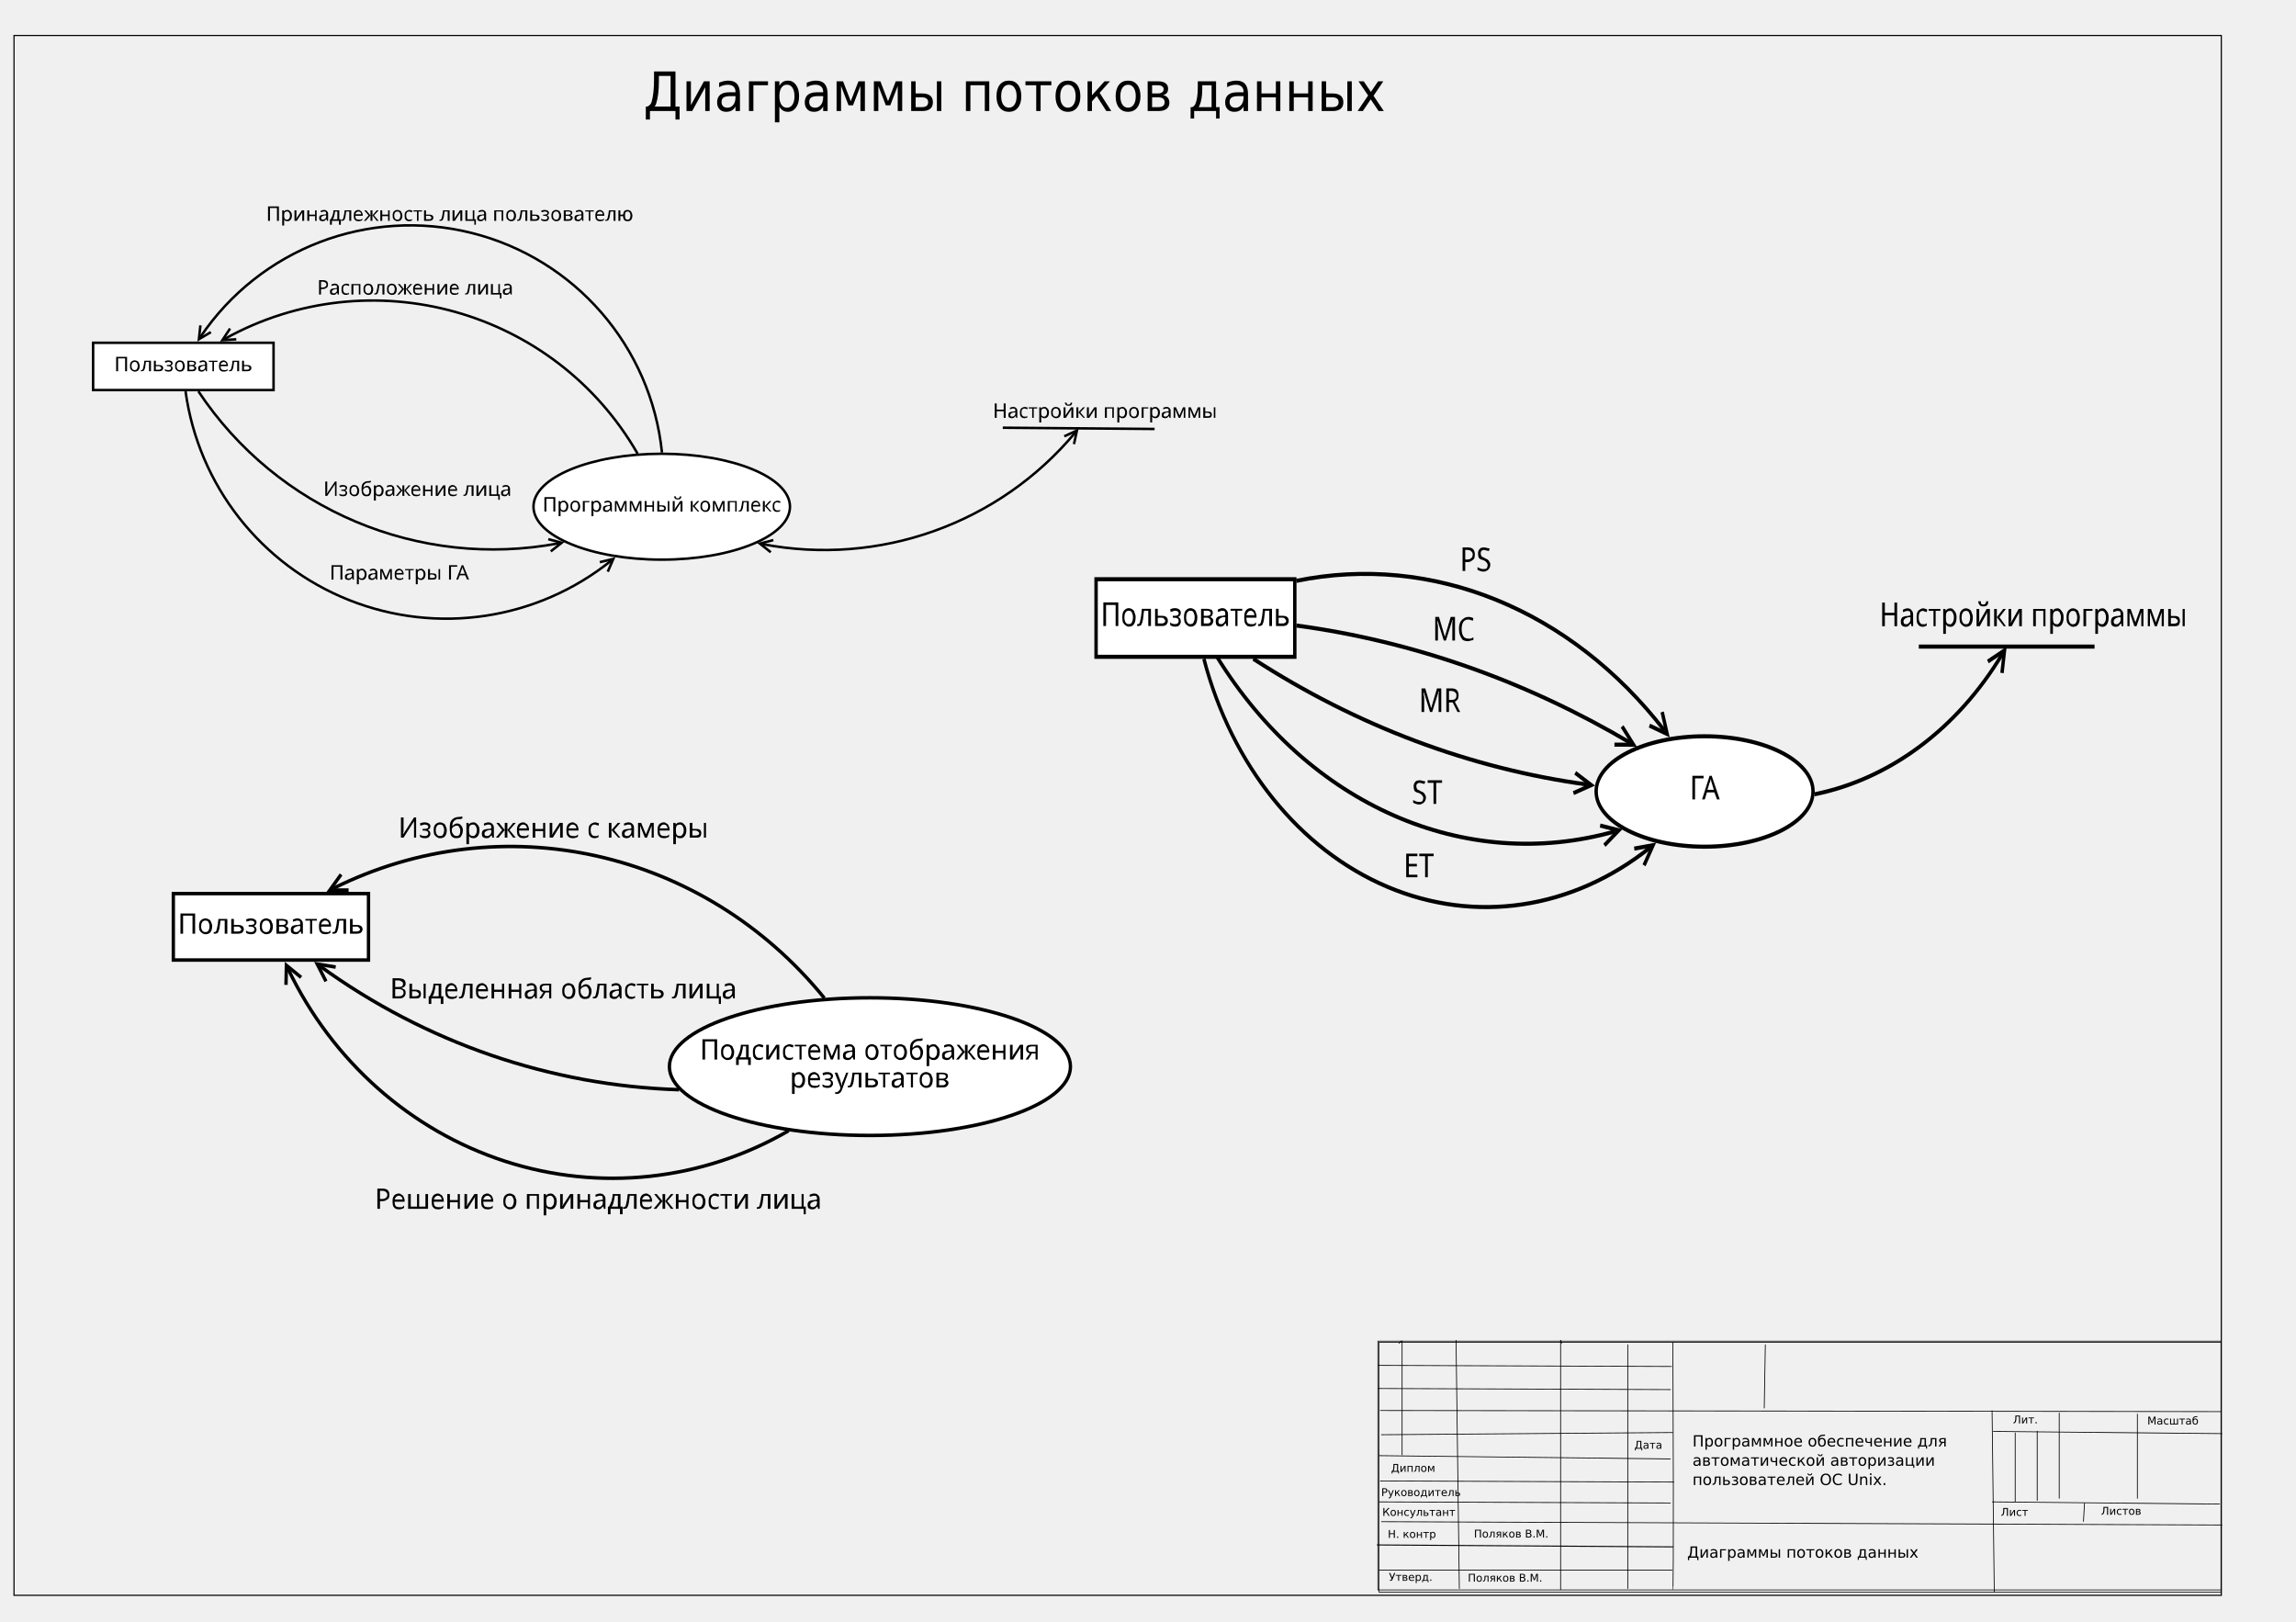
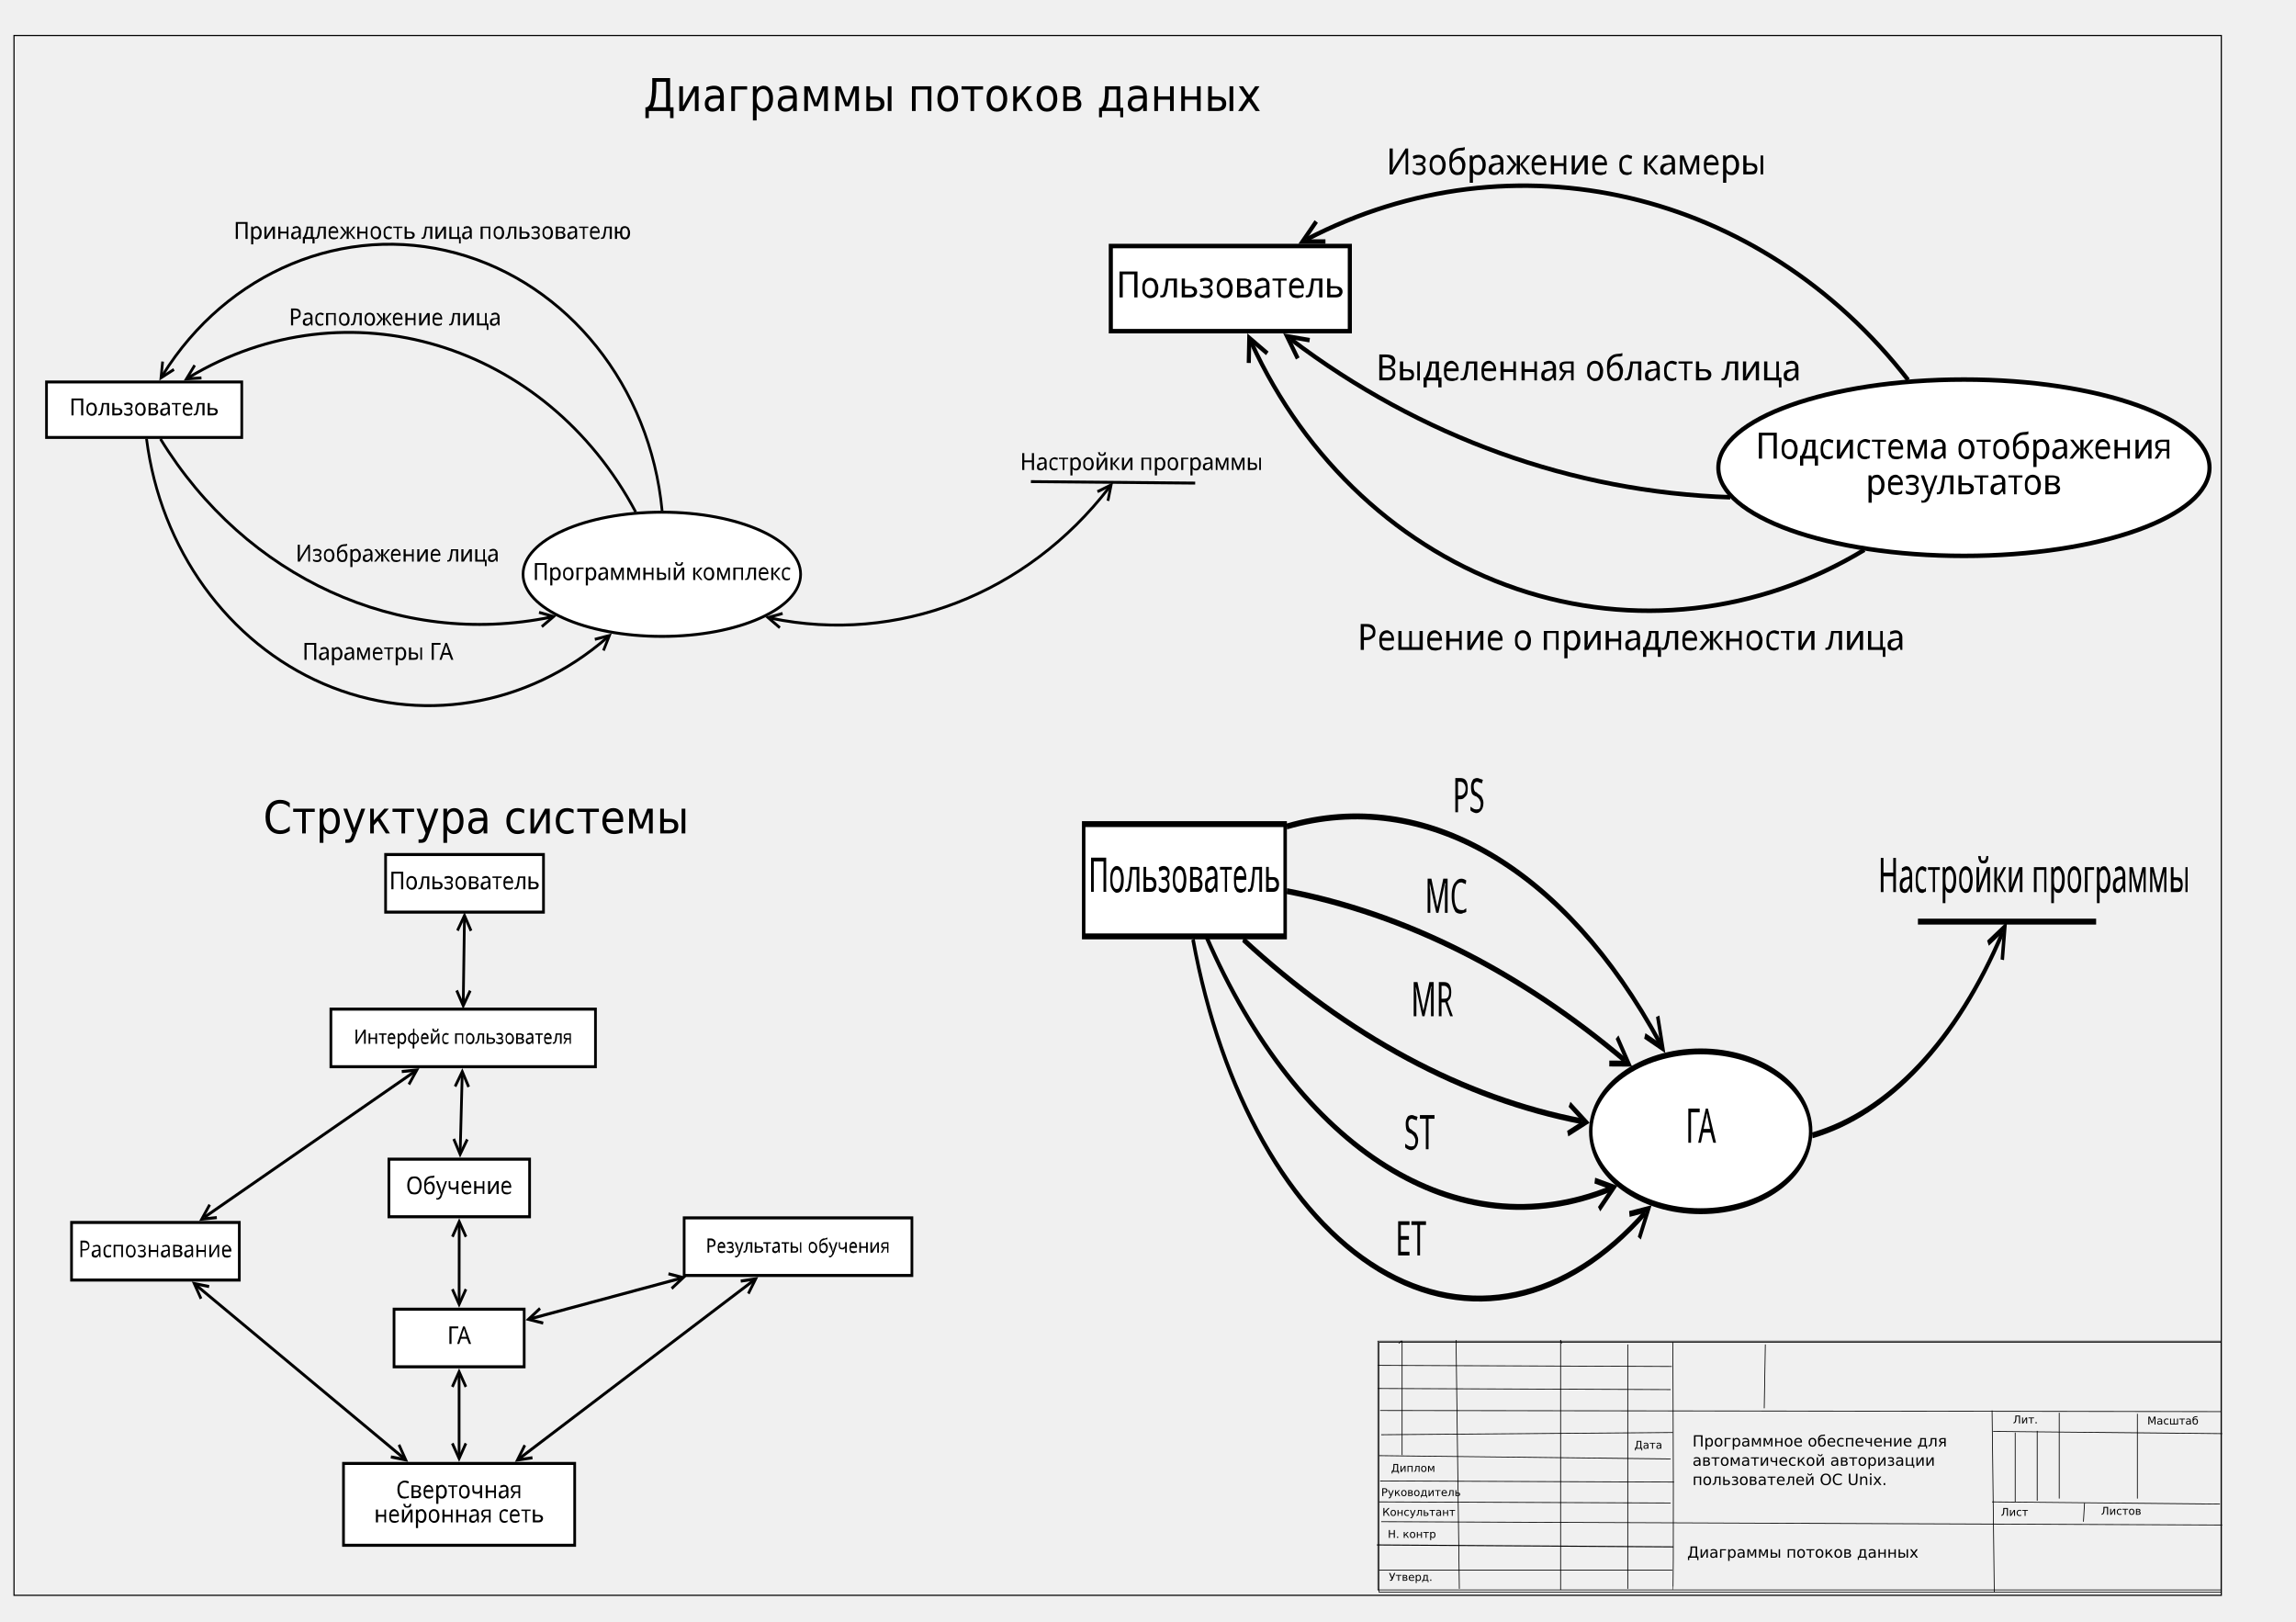
<svg xmlns="http://www.w3.org/2000/svg" width="2979.921" height="2104.724" id="svg4636" version="1.1">
  <defs id="defs4638">
    </defs>
  <g id="layer1" transform="translate(0,1052.362)">
    <text xml:space="preserve" style="font-size:67.255px;font-style:normal;font-weight:normal;fill:#000000;fill-opacity:1;stroke:none;font-family:Bitstream Vera Sans" x="875.235" y="-866.557" id="text7745" transform="scale(0.9540775,1.048133)">
-       <tspan id="tspan7747" x="875.235" y="-866.557">Диаграммы потоков данных</tspan>
+       <tspan id="tspan7747" x="875.235" y="-866.557" style="font-size:56">Диаграммы потоков данных</tspan>
    </text>
    <g id="g3069">
      <rect style="fill:none;stroke:#000000;stroke-width:1.5;stroke-miterlimit:4;stroke-dasharray:none;stroke-opacity:1" y="-1006.329" x="18.183" height="2024.346" width="2864.793" id="rect3474" />
      <g transform="translate(0,-4.04061)" id="g2985">
        <path style="fill:none;stroke:#000000;stroke-width:1px;stroke-linecap:butt;stroke-linejoin:miter;stroke-opacity:1;display:inline" d="M 2171.187,693.658 C 2172.616,1015.086 2171.187,1015.086 2171.187,1015.086" id="path4897" />
        <path style="fill:none;stroke:#000000;stroke-width:1px;stroke-linecap:butt;stroke-linejoin:miter;stroke-opacity:1;display:inline" d="M 2882.616,783.658 L 1791.187,782.229" id="path4899" />
        <path style="fill:none;stroke:#000000;stroke-width:1px;stroke-linecap:butt;stroke-linejoin:miter;stroke-opacity:1;display:inline" d="M 1792.616,813.658 L 2171.187,810.801" id="path4901" />
        <path style="fill:none;stroke:#000000;stroke-width:1px;stroke-linecap:butt;stroke-linejoin:miter;stroke-opacity:1;display:inline" d="M 2884.044,930.801 L 1792.616,926.515" id="path4903" />
        <path style="fill:none;stroke:#000000;stroke-width:1.334px;stroke-linecap:butt;stroke-linejoin:miter;stroke-opacity:1;display:inline" d="M 1787.069,956.682 L 2171.734,959.205" id="path4905" />
        <path style="fill:none;stroke:#000000;stroke-width:0.994px;stroke-linecap:butt;stroke-linejoin:miter;stroke-opacity:1;display:inline" d="M 2170.479,989.372 L 1789.752,989.372" id="path4907" />
        <path style="fill:none;stroke:#000000;stroke-width:1px;stroke-linecap:butt;stroke-linejoin:miter;stroke-opacity:1;display:inline" d="M 1788.33,753.658 L 2168.33,755.086" id="path4909" />
        <path style="fill:none;stroke:#000000;stroke-width:1px;stroke-linecap:butt;stroke-linejoin:miter;stroke-opacity:1;display:inline" d="M 2169.758,725.086 L 1788.33,723.658" id="path4911" />
        <path style="fill:none;stroke:#000000;stroke-width:1px;stroke-linecap:butt;stroke-linejoin:miter;stroke-opacity:1;display:inline" d="M 2672.616,785.086 L 2672.616,896.515" id="path4913" />
        <path style="fill:none;stroke:#000000;stroke-width:1px;stroke-linecap:butt;stroke-linejoin:miter;stroke-opacity:1;display:inline" d="M 2774.044,786.515 L 2774.044,896.515" id="path4915" />
        <path style="fill:none;stroke:#000000;stroke-width:1px;stroke-linecap:butt;stroke-linejoin:miter;stroke-opacity:1;display:inline" d="M 2881.187,903.658 L 2585.473,900.801" id="path4917" />
        <path style="fill:none;stroke:#000000;stroke-width:1px;stroke-linecap:butt;stroke-linejoin:miter;stroke-opacity:1;display:inline" d="M 2588.33,1017.943 L 2585.473,782.229" id="path4919" />
        <path style="fill:none;stroke:#000000;stroke-width:1px;stroke-linecap:butt;stroke-linejoin:miter;stroke-opacity:1;display:inline" d="M 2112.616,1013.658 L 2112.616,696.515" id="path4921" />
        <path style="fill:none;stroke:#000000;stroke-width:1px;stroke-linecap:butt;stroke-linejoin:miter;stroke-opacity:1;display:inline" d="M 2025.473,1015.086 L 2025.473,690.801 L 2026.901,695.086" id="path4923" />
        <path style="fill:none;stroke:#000000;stroke-width:1px;stroke-linecap:butt;stroke-linejoin:miter;stroke-opacity:1;display:inline" d="M 1894.044,1013.658 L 1889.758,690.801" id="path4925" />
        <path style="fill:none;stroke:#000000;stroke-width:1.007px;stroke-linecap:butt;stroke-linejoin:miter;stroke-opacity:1;display:inline" d="M 1819.755,840.083 L 1819.755,692.232 L 1818.329,692.232 L 1815.476,695.131" id="path4927" />
        <path style="fill:none;stroke:#000000;stroke-width:1px;stroke-linecap:butt;stroke-linejoin:miter;stroke-opacity:1;display:inline" d="M 2291.187,696.515 L 2289.758,779.372" id="path4929" />
        <path style="fill:none;stroke:#000000;stroke-width:1px;stroke-linecap:butt;stroke-linejoin:miter;stroke-opacity:1;display:inline" d="M 2586.901,809.372 L 2884.044,812.229" id="path4931" />
        <path style="fill:none;stroke:#000000;stroke-width:1.029px;stroke-linecap:butt;stroke-linejoin:miter;stroke-opacity:1;display:inline" d="M 2644.044,808.636 L 2644.044,899.343" id="path4933" />
        <path style="fill:none;stroke:#000000;stroke-width:1px;stroke-linecap:butt;stroke-linejoin:miter;stroke-opacity:1;display:inline" d="M 2615.473,810.801 L 2615.473,899.372 L 2615.473,899.372 L 2615.473,900.801" id="path4935" />
        <path style="fill:none;stroke:#000000;stroke-width:1px;stroke-linecap:butt;stroke-linejoin:miter;stroke-opacity:1;display:inline" d="M 2168.33,845.086 L 1789.758,840.801" id="path4937" />
        <path style="fill:none;stroke:#000000;stroke-width:1px;stroke-linecap:butt;stroke-linejoin:miter;stroke-opacity:1;display:inline" d="M 1791.187,873.658 L 2172.616,875.086" id="path4939" />
        <path style="fill:none;stroke:#000000;stroke-width:1px;stroke-linecap:butt;stroke-linejoin:miter;stroke-opacity:1;display:inline" d="M 2168.33,902.229 L 1789.758,900.801" id="path4941" />
        <path style="fill:none;stroke:#000000;stroke-width:1px;stroke-linecap:butt;stroke-linejoin:miter;stroke-opacity:1;display:inline" d="M 2705.473,902.229 L 2704.044,926.515" id="path4943" />
        <rect style="opacity:0.919;fill:none;stroke:#000000;stroke-width:1;stroke-linejoin:round;stroke-miterlimit:4;stroke-dasharray:none;stroke-dashoffset:0;stroke-opacity:1;display:inline" id="rect2432" width="1092.857" height="324.286" x="1789.758" y="693.658" />
        <rect style="opacity:0.919;fill:none;stroke:#000000;stroke-width:1;stroke-linejoin:miter;stroke-miterlimit:4;stroke-dasharray:none;stroke-dashoffset:0;stroke-opacity:1;display:inline" id="rect4945" width="1094.286" height="322.857" x="1788.33" y="692.229" />
        <flowRoot xml:space="preserve" id="flowRoot5011" style="font-size:40px;font-style:normal;font-weight:normal;fill:#000000;fill-opacity:1;stroke:none;font-family:Bitstream Vera Sans" transform="translate(1804.044,522.0099)">
          <flowRegion id="flowRegion5013">
            <rect id="rect5015" width="277.143" height="112.857" x="628.571" y="192.666" />
          </flowRegion>
          <flowPara id="flowPara5017" style="font-size:26px">Дипломный проект</flowPara>
        </flowRoot>
        <flowRoot xml:space="preserve" id="flowRoot5019" style="font-size:25px;font-style:normal;font-weight:normal;fill:#000000;fill-opacity:1;stroke:none;font-family:Bitstream Vera Sans" transform="translate(1804.044,522.0099)">
          <flowRegion id="flowRegion5021">
            <rect id="rect5023" width="101.429" height="50" x="377.143" y="188.38" style="font-size:25px" />
          </flowRegion>
          <flowPara id="flowPara5025" style="font-size:20px">ПО ВТ и АС</flowPara>
        </flowRoot>
        <flowRoot xml:space="preserve" id="flowRoot5029" style="font-size:40px;font-style:normal;font-weight:normal;fill:#000000;fill-opacity:1;stroke:none;font-family:Bitstream Vera Sans" transform="translate(2048.33,279.1527)">
          <flowRegion id="flowRegion5031">
            <rect id="rect5033" width="88.571" height="58.571" x="-218.571" y="536.952" />
          </flowRegion>
          <flowPara id="flowPara5035" style="font-size:14px">Лист</flowPara>
        </flowRoot>
        <flowRoot xml:space="preserve" id="flowRoot5045" style="font-size:40px;font-style:normal;font-weight:normal;fill:#000000;fill-opacity:1;stroke:none;font-family:Bitstream Vera Sans" transform="translate(2158.33,320.5813)">
          <flowRegion id="flowRegion5047">
            <rect id="rect5049" width="142.857" height="61.429" x="-261.429" y="496.952" />
          </flowRegion>
          <flowPara id="flowPara5051" style="font-size:14px">№ документа</flowPara>
        </flowRoot>
        <flowRoot xml:space="preserve" id="flowRoot5095" style="font-size:14px;font-style:normal;font-weight:normal;fill:#000000;fill-opacity:1;stroke:none;font-family:Bitstream Vera Sans" transform="translate(2234.044,256.2956)">
          <flowRegion id="flowRegion5097">
            <rect id="rect5099" width="75.714" height="27.143" x="-201.429" y="564.094" style="font-size:14px" />
          </flowRegion>
          <flowPara id="flowPara5101">Подпись</flowPara>
        </flowRoot>
        <text xml:space="preserve" style="font-size:40px;font-style:normal;font-weight:normal;fill:#000000;fill-opacity:1;stroke:none;font-family:Bitstream Vera Sans" x="2121.187" y="831.819" id="text5103">
          <tspan id="tspan5105" x="2121.187" y="831.819" style="font-size:14px">Дата</tspan>
        </text>
        <text xml:space="preserve" style="font-size:40px;font-style:normal;font-weight:normal;fill:#000000;fill-opacity:1;stroke:none;font-family:Bitstream Vera Sans" x="1805.473" y="861.819" id="text5107">
          <tspan id="tspan5109" x="1805.473" y="861.819" style="font-size:14px">Диплом</tspan>
        </text>
        <text xml:space="preserve" style="font-size:40px;font-style:normal;font-weight:normal;fill:#000000;fill-opacity:1;stroke:none;font-family:Bitstream Vera Sans" x="1792.616" y="893.247" id="text5111">
          <tspan id="tspan5113" x="1792.616" y="893.247" style="font-size:14px">Руководитель</tspan>
        </text>
        <text xml:space="preserve" style="font-size:40px;font-style:normal;font-weight:normal;fill:#000000;fill-opacity:1;stroke:none;font-family:Bitstream Vera Sans" x="1794.044" y="918.962" id="text5115">
          <tspan id="tspan5117" x="1794.044" y="918.962" style="font-size:14px">Консультант</tspan>
        </text>
        <text xml:space="preserve" style="font-size:40px;font-style:normal;font-weight:normal;fill:#000000;fill-opacity:1;stroke:none;font-family:Bitstream Vera Sans" x="1801.187" y="947.533" id="text5119">
          <tspan id="tspan5121" x="1801.187" y="947.533" style="font-size:14px">Н. контр</tspan>
        </text>
        <text xml:space="preserve" style="font-size:40px;font-style:normal;font-weight:normal;fill:#000000;fill-opacity:1;stroke:none;font-family:Bitstream Vera Sans" x="1802.616" y="1003.247" id="text5123">
          <tspan id="tspan5125" x="1802.616" y="1003.247" style="font-size:14px">Утверд.</tspan>
        </text>
        <flowRoot xml:space="preserve" id="flowRoot5127" style="font-size:40px;font-style:normal;font-weight:normal;fill:#000000;fill-opacity:1;stroke:none;font-family:Bitstream Vera Sans" transform="translate(1834.044,532.0099)">
          <flowRegion id="flowRegion5129">
            <rect id="rect5131" width="234.286" height="57.143" x="808.571" y="424.094" />
          </flowRegion>
          <flowPara id="flowPara5133" style="font-size:14px">
            <flowSpan style="font-size:20px" id="flowSpan5137">БГТУ им. </flowSpan>Шухова В.Г.</flowPara>
        </flowRoot>
        <text xml:space="preserve" style="font-size:40px;font-style:normal;font-weight:normal;fill:#000000;fill-opacity:1;stroke:none;font-family:Bitstream Vera Sans" x="2596.901" y="918.961" id="text5141">
          <tspan id="tspan5143" x="2596.901" y="918.961" style="font-size:14px">Лист</tspan>
        </text>
        <text xml:space="preserve" style="font-size:40px;font-style:normal;font-weight:normal;fill:#000000;fill-opacity:1;stroke:none;font-family:Bitstream Vera Sans" x="2726.901" y="917.533" id="text5145">
          <tspan id="tspan5147" x="2726.901" y="917.533" style="font-size:14px">Листов</tspan>
        </text>
        <text xml:space="preserve" style="font-size:40px;font-style:normal;font-weight:normal;fill:#000000;fill-opacity:1;stroke:none;font-family:Bitstream Vera Sans" x="2612.615" y="798.961" id="text5149">
          <tspan id="tspan5151" x="2612.615" y="798.961" style="font-size:14px">Лит.</tspan>
        </text>
        <text xml:space="preserve" style="font-size:40px;font-style:normal;font-weight:normal;fill:#000000;fill-opacity:1;stroke:none;font-family:Bitstream Vera Sans" x="2786.901" y="800.39" id="text5153">
          <tspan id="tspan5155" x="2786.901" y="800.39" style="font-size:14px">Масштаб</tspan>
        </text>
        <text xml:space="preserve" style="font-size:40px;font-style:normal;font-weight:normal;fill:#000000;fill-opacity:1;stroke:none;font-family:Bitstream Vera Sans" x="2189.758" y="973.247" id="text5161">
          <tspan id="tspan5163" x="2189.758" y="973.247" style="font-size:20px">Диаграммы потоков данных</tspan>
        </text>
        <text xml:space="preserve" style="font-size:40px;font-style:normal;font-weight:normal;fill:#000000;fill-opacity:1;stroke:none;font-family:Bitstream Vera Sans" x="1905.048" y="1004.335" id="text5123-3">
-           <tspan id="tspan5125-3" x="1905.048" y="1004.335" style="font-size:14px">Поляков В.М.</tspan>
+           <tspan id="tspan5125-3" x="1905.048" y="1004.335" style="font-size:14px" />
        </text>
        <text xml:space="preserve" style="font-size:40px;font-style:normal;font-weight:normal;fill:#000000;fill-opacity:1;stroke:none;font-family:Bitstream Vera Sans" x="1912.955" y="947.121" id="text5123-3-4">
-           <tspan id="tspan5125-3-8" x="1912.955" y="947.121" style="font-size:14px">Поляков В.М.</tspan>
+           <tspan id="tspan5125-3-8" x="1912.955" y="947.121" style="font-size:14px" />
        </text>
      </g>
    </g>
-     <g id="g3466" transform="matrix(32.30229,0,0,32.30229,-18.06619,-658.773)">
+     <g id="g3466" transform="matrix(34.95543,0,0,37.89492,-89.95117,-616.7855)">
      <ellipse id="ellipse3411" ry="2.127" rx="5.153" cy="8.173" cx="27.147" style="fill:#ffffff;stroke:none" d="m 32.3,8.173 c 0,1.175 -2.307,2.127 -5.153,2.127 -2.846,0 -5.153,-0.952 -5.153,-2.127 0,-1.175 2.307,-2.127 5.153,-2.127 2.846,0 5.153,0.952 5.153,2.127 z" />
      <ellipse id="ellipse3413" ry="2.127" rx="5.153" cy="8.173" cx="27.147" style="fill:none;stroke:#000000;stroke-width:0.1" d="m 32.3,8.173 c 0,1.175 -2.307,2.127 -5.153,2.127 -2.846,0 -5.153,-0.952 -5.153,-2.127 0,-1.175 2.307,-2.127 5.153,-2.127 2.846,0 5.153,0.952 5.153,2.127 z" />
      <text id="text3415" font-weight="400" font-style="normal" font-size="0.80" y="8.368" x="27.147" style="font-size:0.8px;font-style:normal;font-weight:400;text-anchor:middle;fill:#000000;font-family:sans">Программный комплекс</text>
      <rect id="rect3417" height="1.9" width="7.25" y="1.587" x="4.3" style="fill:#ffffff;stroke:none" />
      <rect id="rect3419" height="1.9" width="7.25" y="1.587" x="4.3" style="fill:none;stroke:#000000;stroke-width:0.1" />
      <text id="text3421" font-weight="400" font-style="normal" font-size="0.80" y="2.732" x="7.925" style="font-size:0.8px;font-style:normal;font-weight:400;text-anchor:middle;fill:#000000;font-family:sans">Пользователь</text>
      <path id="path3423" d="M 8.531,3.538 A 14.217,14.217 0 0 0 23.018,9.642" style="fill:none;stroke:#000000;stroke-width:0.1" />
      <polyline id="polyline3425" points="22.689,9.967 23.128,9.621 22.588,9.477 " style="fill:none;stroke:#000000;stroke-width:0.1" />
      <text id="text3427" font-weight="400" font-style="normal" font-size="0.80" y="7.737" x="13.55" style="font-size:0.8px;font-style:normal;font-weight:400;text-anchor:start;fill:#000000;font-family:sans">Изображение лица</text>
      <path id="path3429" d="m 8.014,3.537 a 10.576,10.576 0 0 0 17.101,6.804" style="fill:none;stroke:#000000;stroke-width:0.1" />
      <polyline id="polyline3431" points="24.979,10.784 25.202,10.271 24.658,10.401 " style="fill:none;stroke:#000000;stroke-width:0.1" />
      <text id="text3433" font-weight="400" font-style="normal" font-size="0.80" y="11.1" x="13.8" style="font-size:0.8px;font-style:normal;font-weight:400;text-anchor:start;fill:#000000;font-family:sans">Параметры ГА</text>
      <path id="path3435" d="M 26.176,6.04 A 12.276,12.276 0 0 0 9.593,1.427" style="fill:none;stroke:#000000;stroke-width:0.1" />
      <polyline id="polyline3437" points="9.803,1.015 9.495,1.481 10.053,1.448 " style="fill:none;stroke:#000000;stroke-width:0.1" />
      <text id="text3439" font-weight="400" font-style="normal" font-size="0.80" y="-0.35" x="13.3" style="font-size:0.8px;font-style:normal;font-weight:400;text-anchor:start;fill:#000000;font-family:sans">Расположение лица</text>
      <path id="path3441" d="M 27.157,5.997 A 10.168,10.168 0 0 0 8.614,1.351" style="fill:none;stroke:#000000;stroke-width:0.1" />
      <polyline id="polyline3443" points="8.612,0.888 8.551,1.444 9.032,1.159 " style="fill:none;stroke:#000000;stroke-width:0.1" />
      <line id="line3445" y2="5.05" x2="46.95" y1="5" x1="40.85" style="stroke:#000000;stroke-width:0.1" />
      <path id="path3447" d="M 31.2,9.677 A 13.131,13.131 0 0 0 43.758,5.198" style="fill:none;stroke:#000000;stroke-width:0.1" />
      <polyline id="polyline3449" points="43.711,5.658 43.830,5.112 43.321,5.344 " style="fill:none;stroke:#000000;stroke-width:0.1" />
      <polyline id="polyline3451" points="31.631,9.514 31.091,9.656 31.528,10.003 " style="fill:none;stroke:#000000;stroke-width:0.1" />
      <text id="text3453" font-weight="400" font-style="normal" font-size="0.80" y="4.6" x="40.45" style="font-size:0.8px;font-style:normal;font-weight:400;text-anchor:start;fill:#000000;font-family:sans">Настройки программы</text>
      <text id="text3455" font-weight="400" font-style="normal" font-size="0.80" y="-3.312" x="11.25" style="font-size:0.8px;font-style:normal;font-weight:400;text-anchor:start;fill:#000000;font-family:sans">Принадлежность лица пользователю</text>
    </g>
-     <g id="g3779" transform="matrix(43.50132,0,0,45.38557,-313.9732,-410.071)">
+     <g id="g3779" transform="matrix(53.27646,0,0,58.14439,781.6455,-1395.909)">
      <ellipse id="ellipse3738" ry="1.968" rx="5.983" cy="16.348" cx="33.172" style="fill:#ffffff;stroke:none" d="m 39.155,16.348 c 0,1.087 -2.679,1.968 -5.983,1.968 -3.304,0 -5.983,-0.881 -5.983,-1.968 0,-1.087 2.679,-1.968 5.983,-1.968 3.304,0 5.983,0.881 5.983,1.968 z" />
      <ellipse id="ellipse3740" ry="1.968" rx="5.983" cy="16.348" cx="33.172" style="fill:none;stroke:#000000;stroke-width:0.1" d="m 39.155,16.348 c 0,1.087 -2.679,1.968 -5.983,1.968 -3.304,0 -5.983,-0.881 -5.983,-1.968 0,-1.087 2.679,-1.968 5.983,-1.968 3.304,0 5.983,0.881 5.983,1.968 z" />
      <text id="text3742" font-weight="400" font-style="normal" font-size="0.80" y="16.143" x="33.172" style="font-size:0.8px;font-style:normal;font-weight:400;text-anchor:middle;fill:#000000;font-family:sans">Подсистема отображения</text>
      <text id="text3744" font-weight="400" font-style="normal" font-size="0.80" y="16.943" x="33.172" style="font-size:0.8px;font-style:normal;font-weight:400;text-anchor:middle;fill:#000000;font-family:sans">результатов</text>
      <rect id="rect3746" height="1.9" width="5.823" y="11.4" x="12.389" style="fill:#ffffff;stroke:none" />
      <rect id="rect3748" height="1.9" width="5.823" y="11.4" x="12.389" style="fill:none;stroke:#000000;stroke-width:0.1" />
      <text id="text3750" font-weight="400" font-style="normal" font-size="0.80" y="12.545" x="15.3" style="font-size:0.8px;font-style:normal;font-weight:400;text-anchor:middle;fill:#000000;font-family:sans">Пользователь</text>
      <path id="path3752" d="M 31.813,14.389 A 12.278,12.278 0 0 0 17.16,11.252" style="fill:none;stroke:#000000;stroke-width:0.1" />
      <polyline id="polyline3754" points="17.394,10.853 17.059,11.300 17.618,11.300 " style="fill:none;stroke:#000000;stroke-width:0.1" />
      <text id="text3756" font-weight="400" font-style="normal" font-size="0.80" y="9.8" x="19.1" style="font-size:0.8px;font-style:normal;font-weight:400;text-anchor:start;fill:#000000;font-family:sans">Изображение с камеры</text>
      <path id="path3758" d="m 16.773,13.479 a 19.802,19.802 0 0 0 10.706,3.529" style="fill:none;stroke:#000000;stroke-width:0.1" />
      <polyline id="polyline3760" points="17.233,13.501 16.681,13.415 16.943,13.909 " style="fill:none;stroke:#000000;stroke-width:0.1" />
      <text id="text3762" font-weight="400" font-style="normal" font-size="0.80" y="14.4" x="18.85" style="font-size:0.8px;font-style:normal;font-weight:400;text-anchor:start;fill:#000000;font-family:sans">Выделенная область лица</text>
      <path id="path3764" d="m 15.811,13.551 a 10.824,10.824 0 0 0 14.935,4.631" style="fill:none;stroke:#000000;stroke-width:0.1" />
      <polyline id="polyline3766" points="16.201,13.796 15.762,13.451 15.750,14.010 " style="fill:none;stroke:#000000;stroke-width:0.1" />
      <text id="text3768" font-weight="400" font-style="normal" font-size="0.80" y="20.413" x="18.4" style="font-size:0.8px;font-style:normal;font-weight:400;text-anchor:start;fill:#000000;font-family:sans">Решение о принадлежности лица</text>
    </g>
-     <g id="g4121" transform="matrix(44.28647,0,0,52.99561,1314.569,-531.1899)">
+     <g id="g4121" transform="matrix(44.90713,0,0,76.69556,1296.956,-316.4676)">
      <ellipse id="ellipse4062" ry="1.352" rx="3.178" cy="9.548" cx="20.272" style="fill:#ffffff;stroke:none" d="m 23.45,9.548 c 0,0.747 -1.423,1.352 -3.178,1.352 -1.755,0 -3.178,-0.605 -3.178,-1.352 0,-0.747 1.423,-1.352 3.178,-1.352 1.755,0 3.178,0.605 3.178,1.352 z" />
      <ellipse id="ellipse4064" ry="1.352" rx="3.178" cy="9.548" cx="20.272" style="fill:none;stroke:#000000;stroke-width:0.1" d="m 23.45,9.548 c 0,0.747 -1.423,1.352 -3.178,1.352 -1.755,0 -3.178,-0.605 -3.178,-1.352 0,-0.747 1.423,-1.352 3.178,-1.352 1.755,0 3.178,0.605 3.178,1.352 z" />
      <text id="text4066" font-weight="400" font-style="normal" font-size="0.80" y="9.743" x="20.272" style="font-size:0.8px;font-style:normal;font-weight:400;text-anchor:middle;fill:#000000;font-family:sans">ГА</text>
      <rect id="rect4068" height="1.9" width="5.823" y="4.35" x="2.439" style="fill:#ffffff;stroke:none" />
      <rect id="rect4070" height="1.9" width="5.823" y="4.35" x="2.439" style="fill:none;stroke:#000000;stroke-width:0.1" />
      <text id="text4072" font-weight="400" font-style="normal" font-size="0.80" y="5.495" x="5.35" style="font-size:0.8px;font-style:normal;font-weight:400;text-anchor:middle;fill:#000000;font-family:sans">Пользователь</text>
      <path id="path4074" d="M 19.099,8.059 A 11.96,11.96 0 0 0 8.308,4.39" style="fill:none;stroke:#000000;stroke-width:0.1" />
      <polyline id="polyline4076" points="18.656,7.934 19.175,8.141 19.029,7.602 " style="fill:none;stroke:#000000;stroke-width:0.1" />
      <path id="path4078" d="M 18.089,8.353 A 29.547,29.547 0 0 0 8.311,5.484" style="fill:none;stroke:#000000;stroke-width:0.1" />
      <polyline id="polyline4080" points="17.630,8.401 18.189,8.403 17.855,7.955 " style="fill:none;stroke:#000000;stroke-width:0.1" />
      <path id="path4082" d="m 7.046,6.3 a 26.951,26.951 0 0 0 9.795,3.079" style="fill:none;stroke:#000000;stroke-width:0.1" />
      <polyline id="polyline4084" points="16.428,9.588 16.952,9.392 16.481,9.091 " style="fill:none;stroke:#000000;stroke-width:0.1" />
      <line id="line4086" y2="6" x2="31.7" y1="6" x1="26.55" style="stroke:#000000;stroke-width:0.1" />
      <text id="text4088" font-weight="400" font-style="normal" font-size="0.80" y="5.5" x="25.4" style="font-size:0.8px;font-style:normal;font-weight:400;text-anchor:start;fill:#000000;font-family:sans">Настройки программы</text>
      <path id="path4090" d="M 23.496,9.617 A 8.541,8.541 0 0 0 28.997,6.183" style="fill:none;stroke:#000000;stroke-width:0.1" />
      <polyline id="polyline4092" points="28.988,6.646 29.062,6.092 28.574,6.365 " style="fill:none;stroke:#000000;stroke-width:0.1" />
      <text id="text4094" font-weight="400" font-style="normal" font-size="0.80" y="4.15" x="13.1" style="font-size:0.8px;font-style:normal;font-weight:400;text-anchor:start;fill:#000000;font-family:sans">PS</text>
      <text id="text4096" font-weight="400" font-style="normal" font-size="0.80" y="5.85" x="12.3" style="font-size:0.8px;font-style:normal;font-weight:400;text-anchor:start;fill:#000000;font-family:sans">MC</text>
      <text id="text4098" font-weight="400" font-style="normal" font-size="0.80" y="7.6" x="11.9" style="font-size:0.8px;font-style:normal;font-weight:400;text-anchor:start;fill:#000000;font-family:sans">MR</text>
      <path id="path4100" d="m 5.978,6.246 a 11.28,11.28 0 0 0 11.671,4.279" style="fill:none;stroke:#000000;stroke-width:0.1" />
      <polyline id="polyline4102" points="17.336,10.866 17.758,10.499 17.211,10.382 " style="fill:none;stroke:#000000;stroke-width:0.1" />
      <text id="text4104" font-weight="400" font-style="normal" font-size="0.80" y="9.85" x="11.7" style="font-size:0.8px;font-style:normal;font-weight:400;text-anchor:start;fill:#000000;font-family:sans">ST</text>
      <path id="path4106" d="m 5.598,6.3 a 8.662,8.662 0 0 0 13.071,4.625" style="fill:none;stroke:#000000;stroke-width:0.1" />
      <polyline id="polyline4108" points="18.498,11.356 18.762,10.863 18.210,10.947 " style="fill:none;stroke:#000000;stroke-width:0.1" />
      <text id="text4110" font-weight="400" font-style="normal" font-size="0.80" y="11.65" x="11.45" style="font-size:0.8px;font-style:normal;font-weight:400;text-anchor:start;fill:#000000;font-family:sans">ET</text>
    </g>
    <text xml:space="preserve" style="font-size:40px;font-style:normal;font-weight:normal;fill:#000000;fill-opacity:1;stroke:none;font-family:Bitstream Vera Sans" x="2196.615" y="824.877" id="text5157-7">
      <tspan x="2196.615" y="824.877" style="font-size:20px" id="tspan4664-0">Программное обеспечение для</tspan>
      <tspan x="2196.615" y="849.877" style="font-size:20px" id="tspan3007-3">автоматической авторизации</tspan>
      <tspan x="2196.615" y="874.877" style="font-size:20px" id="tspan3009-4">пользователей ОС Unix.</tspan>
    </text>
+     <g id="g3728" transform="matrix(35.19111,0,0,39.33846,-173.0617,-301.3432)">
+       <rect id="rect3627" height="1.9" width="5.823" y="9.1" x="19.139" style="fill:#ffffff;stroke:none" />
+       <rect id="rect3629" height="1.9" width="5.823" y="9.1" x="19.139" style="fill:none;stroke:#000000;stroke-width:0.1" />
+       <text id="text3631" font-weight="400" font-style="normal" font-size="0.80" y="10.245" x="22.05" style="font-size:0.8px;font-style:normal;font-weight:400;text-anchor:middle;fill:#000000;font-family:sans">Пользователь</text>
+       <rect id="rect3633" height="1.9" width="9.758" y="14.2" x="17.121" style="fill:#ffffff;stroke:none" />
+       <rect id="rect3635" height="1.9" width="9.758" y="14.2" x="17.121" style="fill:none;stroke:#000000;stroke-width:0.1" />
+       <text id="text3637" font-weight="400" font-style="normal" font-size="0.80" y="15.345" x="22" style="font-size:0.645;font-style:normal;font-weight:400;text-anchor:middle;fill:#000000;font-family:sans">Интерфейс пользователя</text>
+       <rect id="rect3639" height="1.9" width="5.19" y="19.15" x="19.26" style="fill:#ffffff;stroke:none" />
+       <rect id="rect3641" height="1.9" width="5.19" y="19.15" x="19.26" style="fill:none;stroke:#000000;stroke-width:0.1" />
+       <text id="text3643" font-weight="400" font-style="normal" font-size="0.80" y="20.295" x="21.855" style="font-size:0.8px;font-style:normal;font-weight:400;text-anchor:middle;fill:#000000;font-family:sans">Обучение</text>
+       <rect id="rect3645" height="1.9" width="4.8" y="24.1" x="19.45" style="fill:#ffffff;stroke:none" />
+       <rect id="rect3647" height="1.9" width="4.8" y="24.1" x="19.45" style="fill:none;stroke:#000000;stroke-width:0.1" />
+       <text id="text3649" font-weight="400" font-style="normal" font-size="0.80" y="25.245" x="21.85" style="font-size:0.8px;font-style:normal;font-weight:400;text-anchor:middle;fill:#000000;font-family:sans">ГА</text>
+       <line id="line3651" y2="13.976" x2="22.003" y1="11.224" x1="22.047" style="stroke:#000000;stroke-width:0.1" />
+       <polyline id="polyline3653" points="22.290,11.616 22.048,11.112 21.790,11.608 " style="fill:none;stroke:#000000;stroke-width:0.1" />
+       <polyline id="polyline3655" points="21.760,13.584 22.002,14.088 22.260,13.592 " style="fill:none;stroke:#000000;stroke-width:0.1" />
+       <line id="line3657" y2="18.878" x2="21.891" y1="16.372" x1="21.964" style="stroke:#000000;stroke-width:0.1" />
+       <polyline id="polyline3659" points="22.203,16.767 21.967,16.260 21.703,16.752 " style="fill:none;stroke:#000000;stroke-width:0.1" />
+       <polyline id="polyline3661" points="21.652,18.483 21.888,18.990 22.152,18.498 " style="fill:none;stroke:#000000;stroke-width:0.1" />
+       <line id="line3663" y2="23.828" x2="21.851" y1="21.322" x1="21.854" style="stroke:#000000;stroke-width:0.1" />
+       <polyline id="polyline3665" points="22.103,21.710 21.854,21.210 21.603,21.710 " style="fill:none;stroke:#000000;stroke-width:0.1" />
+       <polyline id="polyline3667" points="21.602,23.440 21.851,23.940 22.102,23.440 " style="fill:none;stroke:#000000;stroke-width:0.1" />
+       <rect id="rect3669" height="1.9" width="6.188" y="21.238" x="7.556" style="fill:#ffffff;stroke:none" />
+       <rect id="rect3671" height="1.9" width="6.188" y="21.238" x="7.556" style="fill:none;stroke:#000000;stroke-width:0.1" />
+       <text id="text3673" font-weight="400" font-style="normal" font-size="0.80" y="22.383" x="10.65" style="font-size:0.753;font-style:normal;font-weight:400;text-anchor:middle;fill:#000000;font-family:sans">Распознавание</text>
+       <line id="line3675" y2="16.268" x2="20.197" y1="21.069" x1="12.453" style="stroke:#000000;stroke-width:0.1" />
+       <polyline id="polyline3677" points="12.652,20.652 12.358,21.128 12.915,21.077 " style="fill:none;stroke:#000000;stroke-width:0.1" />
+       <polyline id="polyline3679" points="19.998,16.685 20.292,16.209 19.735,16.260 " style="fill:none;stroke:#000000;stroke-width:0.1" />
+       <rect id="rect3681" height="2.7" width="8.527" y="29.188" x="17.586" style="fill:#ffffff;stroke:none" />
+       <rect id="rect3683" height="2.7" width="8.527" y="29.188" x="17.586" style="fill:none;stroke:#000000;stroke-width:0.1" />
+       <text id="text3685" font-weight="400" font-style="normal" font-size="0.80" y="30.332" x="21.85" style="font-size:0.8px;font-style:normal;font-weight:400;text-anchor:middle;fill:#000000;font-family:sans">Сверточная</text>
+       <text id="text3687" font-weight="400" font-style="normal" font-size="0.80" y="31.133" x="21.85" style="font-size:0.8px;font-style:normal;font-weight:400;text-anchor:middle;fill:#000000;font-family:sans">нейронная сеть</text>
+       <line id="line3689" y2="28.915" x2="21.85" y1="26.274" x1="21.85" style="stroke:#000000;stroke-width:0.1" />
+       <polyline id="polyline3691" points="22.100,26.662 21.850,26.162 21.600,26.662 " style="fill:none;stroke:#000000;stroke-width:0.1" />
+       <polyline id="polyline3693" points="21.600,28.526 21.850,29.026 22.100,28.526 " style="fill:none;stroke:#000000;stroke-width:0.1" />
+       <line id="line3695" y2="29.004" x2="19.794" y1="23.321" x1="12.17" style="stroke:#000000;stroke-width:0.1" />
+       <polyline id="polyline3697" points="12.631,23.353 12.081,23.254 12.332,23.754 " style="fill:none;stroke:#000000;stroke-width:0.1" />
+       <polyline id="polyline3699" points="19.333,28.973 19.883,29.071 19.632,28.572 " style="fill:none;stroke:#000000;stroke-width:0.1" />
+       <rect id="rect3701" height="1.9" width="8.4" y="21.087" x="30.15" style="fill:#ffffff;stroke:none" />
+       <rect id="rect3703" height="1.9" width="8.4" y="21.087" x="30.15" style="fill:none;stroke:#000000;stroke-width:0.1" />
+       <text id="text3705" font-weight="400" font-style="normal" font-size="0.80" y="22.232" x="34.35" style="font-size:0.645;font-style:normal;font-weight:400;text-anchor:middle;fill:#000000;font-family:sans">Результаты обучения</text>
+       <line id="line3707" y2="23.161" x2="32.697" y1="29.012" x1="24.093" style="stroke:#000000;stroke-width:0.1" />
+       <polyline id="polyline3709" points="24.274,28.587 24.001,29.075 24.555,29.000 " style="fill:none;stroke:#000000;stroke-width:0.1" />
+       <polyline id="polyline3711" points="32.517,23.586 32.790,23.099 32.236,23.173 " style="fill:none;stroke:#000000;stroke-width:0.1" />
+       <line id="line3713" y2="23.084" x2="30.007" y1="24.407" x1="24.516" style="stroke:#000000;stroke-width:0.1" />
+       <polyline id="polyline3715" points="24.835,24.073 24.408,24.434 24.952,24.559 " style="fill:none;stroke:#000000;stroke-width:0.1" />
+       <polyline id="polyline3717" points="29.688,23.418 30.115,23.058 29.571,22.932 " style="fill:none;stroke:#000000;stroke-width:0.1" />
+     </g>
+     <text xml:space="preserve" style="font-size:67.255px;font-style:normal;font-weight:normal;fill:#000000;fill-opacity:1;stroke:none;font-family:Bitstream Vera Sans" x="358.082" y="27.874" id="text7745-3" transform="scale(0.9540776,1.048133)">
+       <tspan id="tspan7747-5" x="358.082" y="27.874" style="font-size:56px">Структура системы</tspan>
+     </text>
  </g>
</svg>
